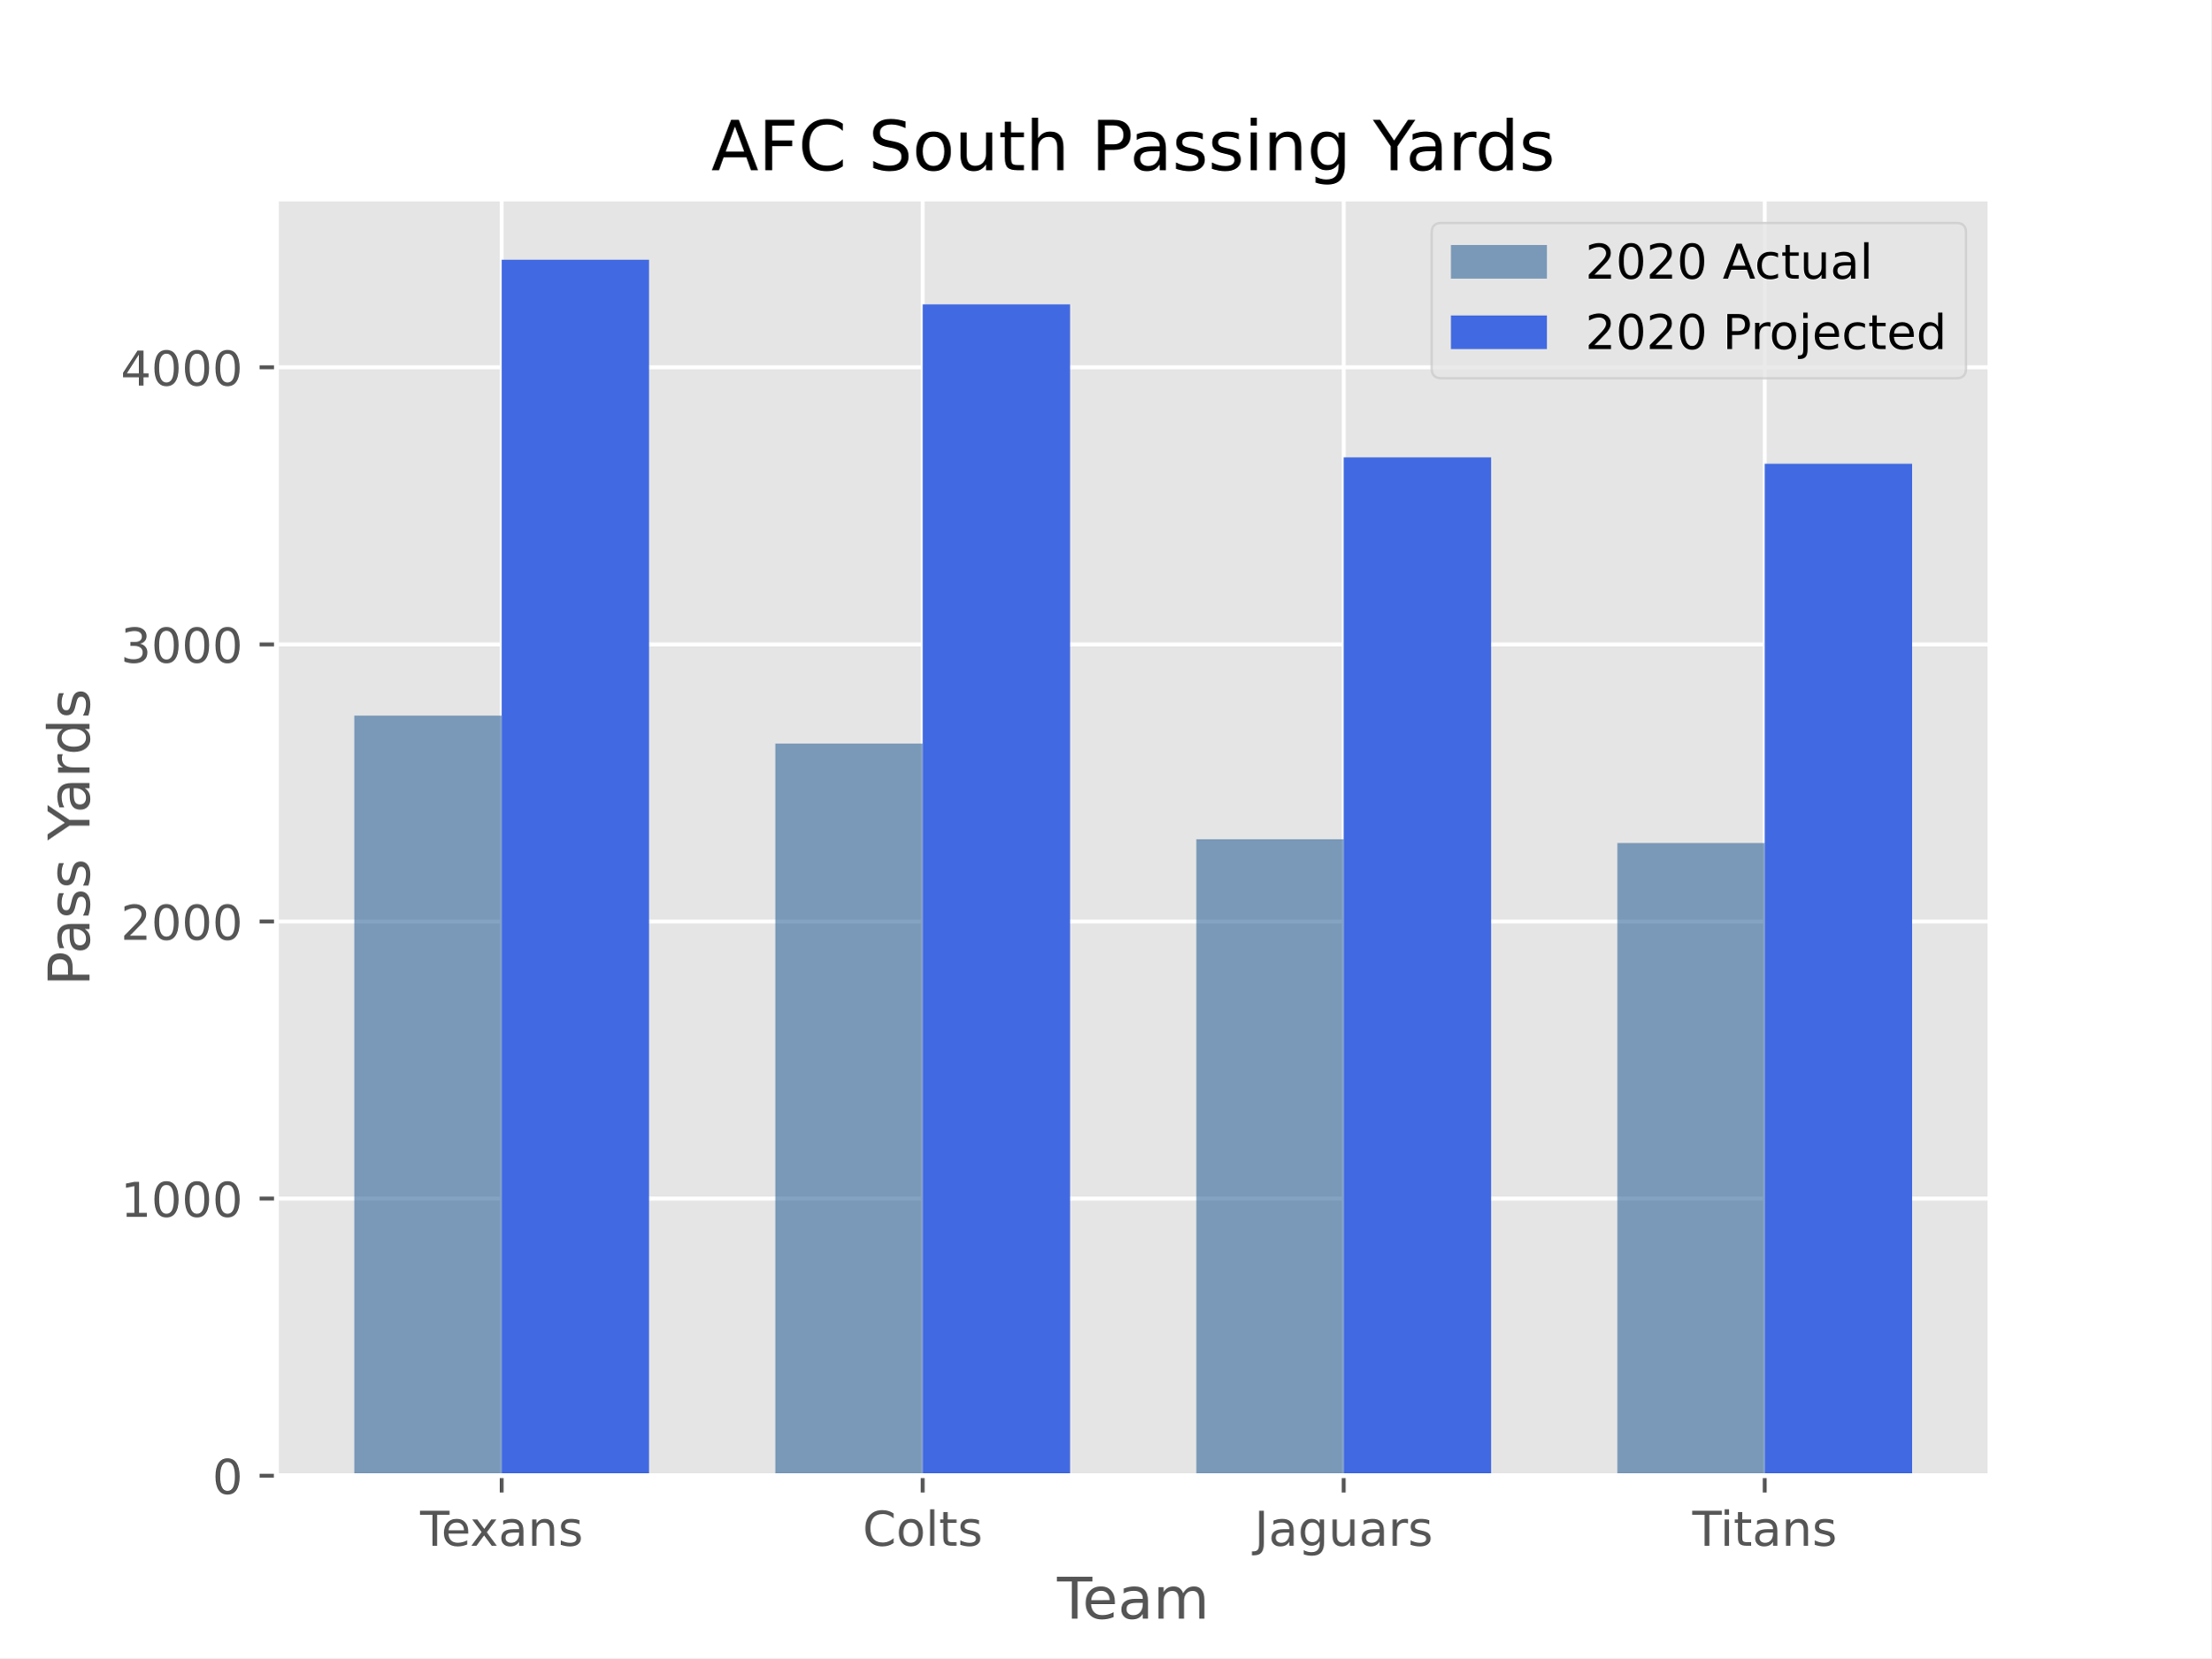
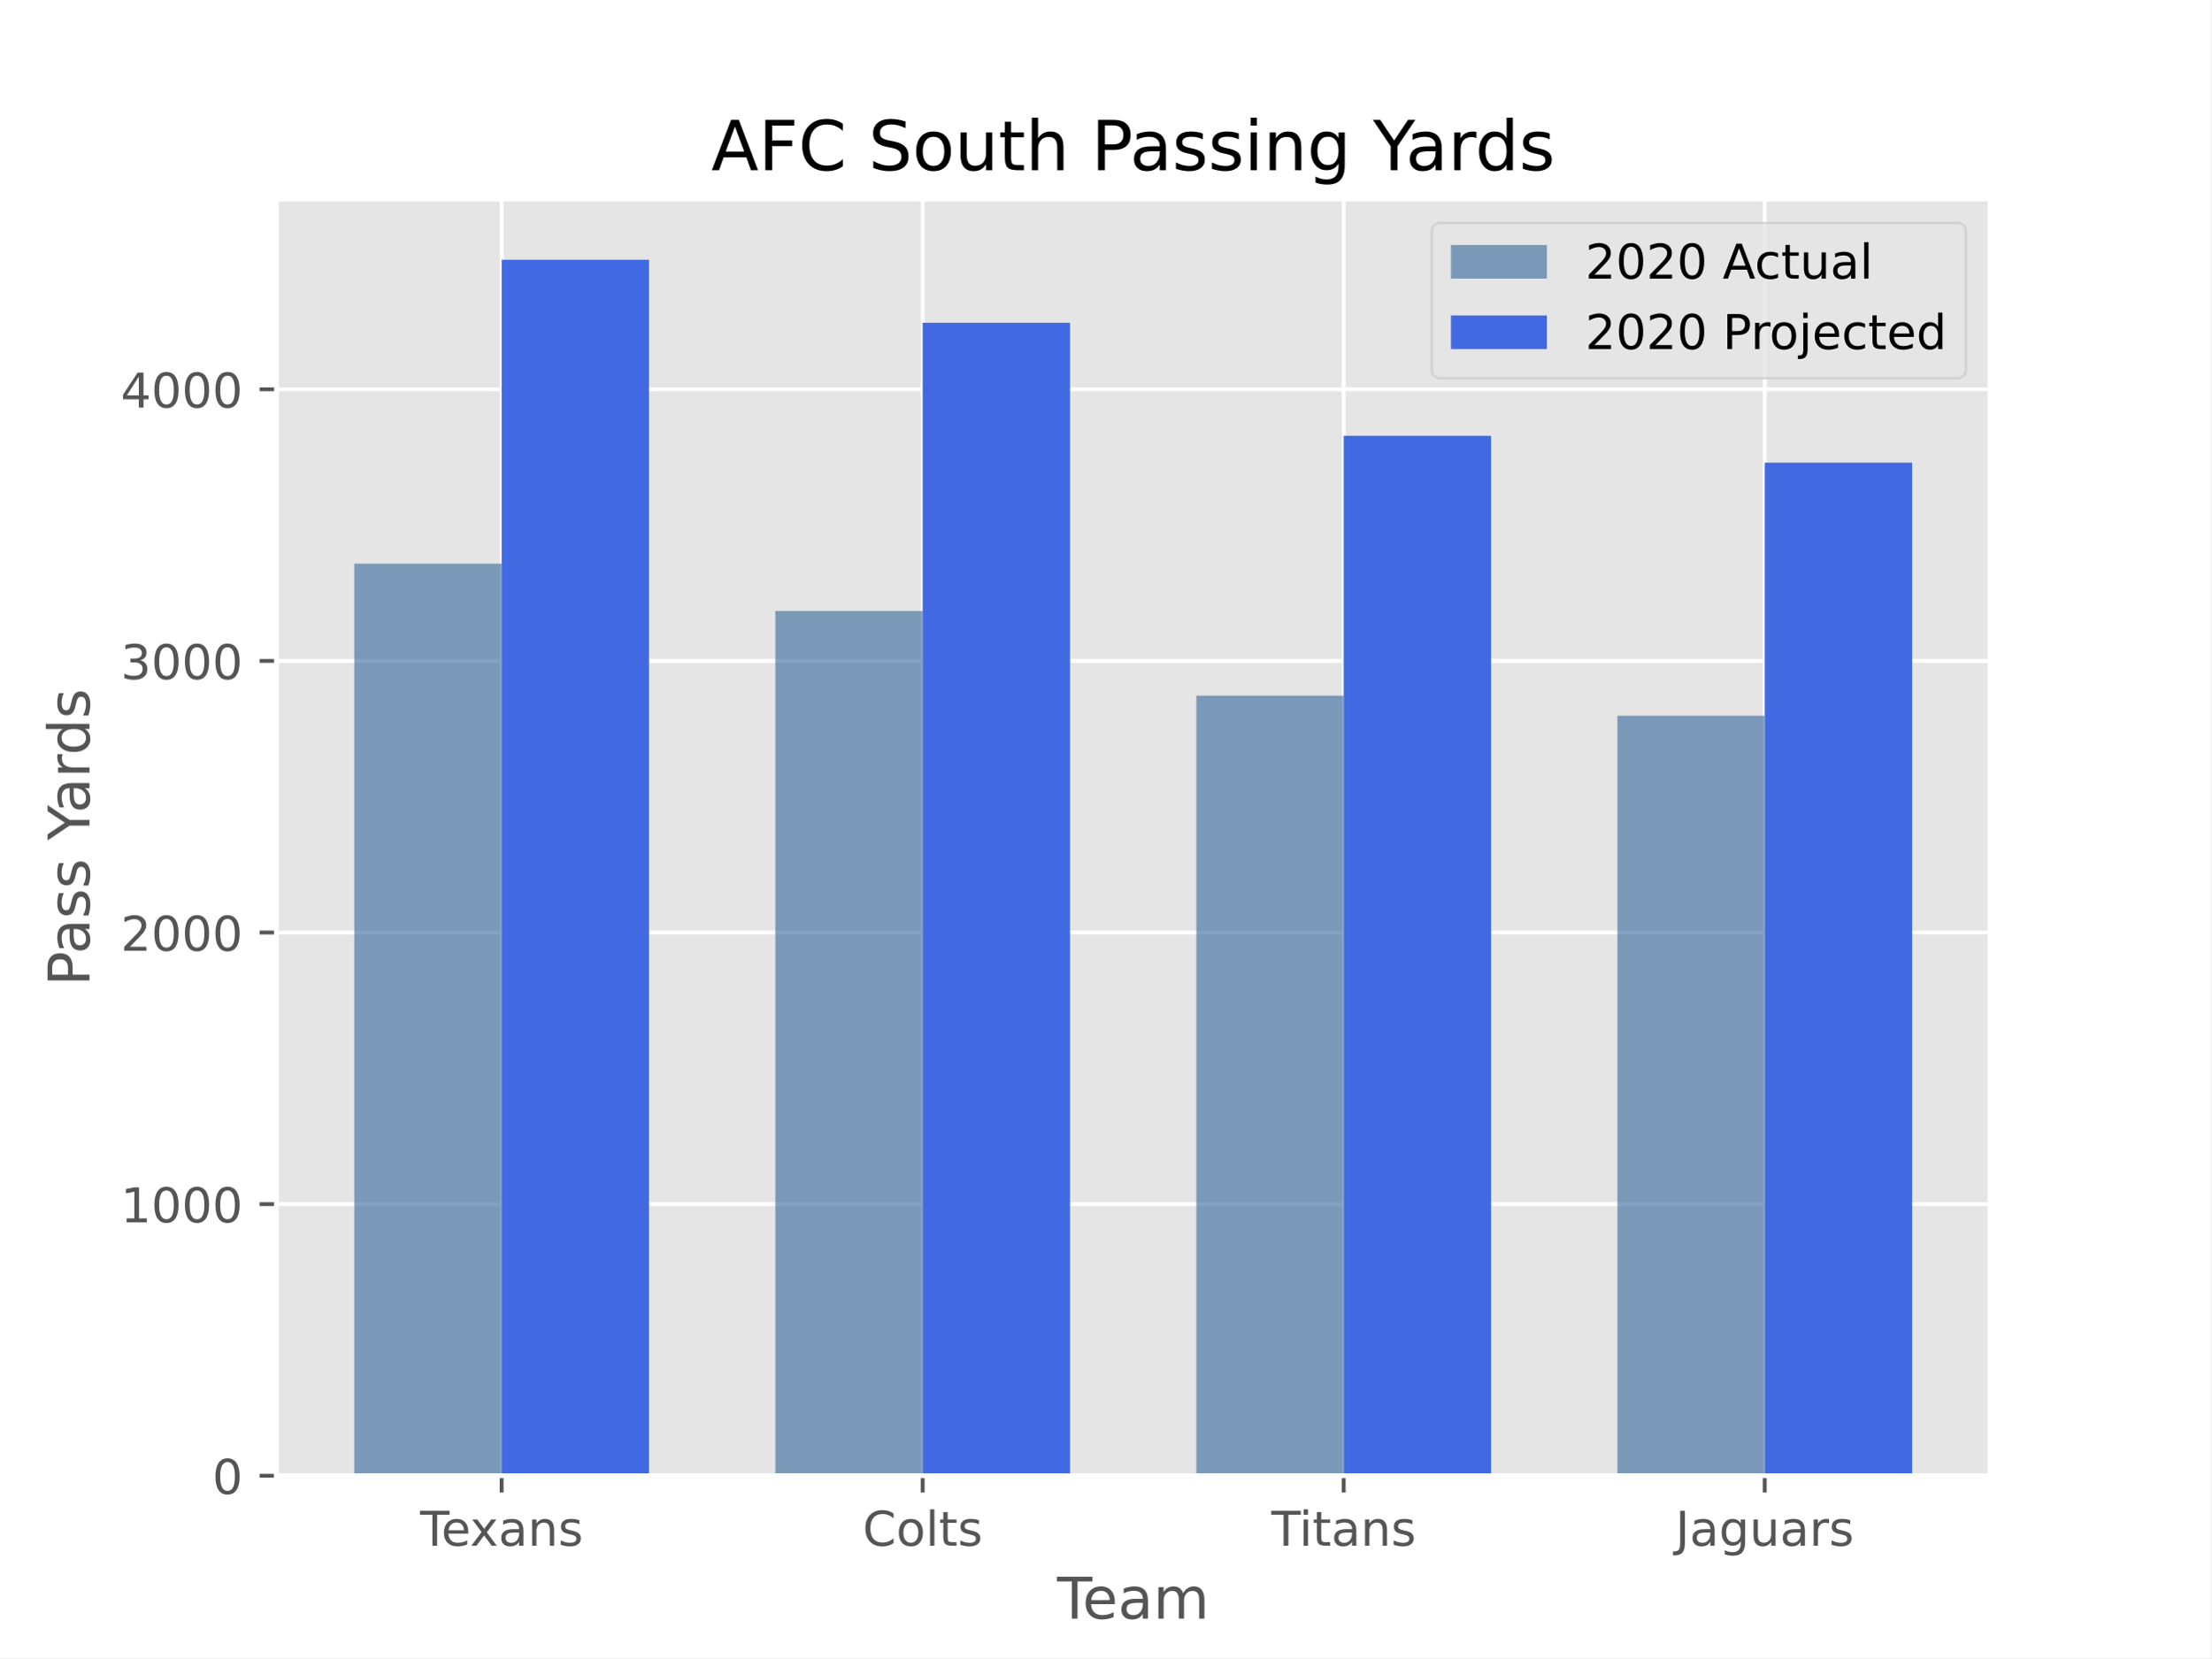
<svg xmlns="http://www.w3.org/2000/svg" xmlns:xlink="http://www.w3.org/1999/xlink" height="345.6pt" version="1.1" viewBox="0 0 460.8 345.6" width="460.8pt">
  <defs>
    <style type="text/css">*{stroke-linecap:butt;stroke-linejoin:round;}</style>
  </defs>
  <g id="figure_1">
    <g id="patch_1">
      <path d="M 0 345.6  L 460.8 345.6  L 460.8 0  L 0 0  z " style="fill:#ffffff;" />
    </g>
    <g id="axes_1">
      <g id="patch_2">
        <path d="M 57.6 307.584  L 414.72 307.584  L 414.72 41.472  L 57.6 41.472  z " style="fill:#e5e5e5;" />
      </g>
      <g id="matplotlib.axis_1">
        <g id="xtick_1">
          <g id="line2d_1">
-             <path clip-path="url(#p245d9f1036)" d="M 104.543 307.584  L 104.543 41.472  " style="fill:none;stroke:#ffffff;stroke-linecap:square;stroke-width:0.8;" />
+             <path clip-path="url(#p9303d5da12)" d="M 104.543 307.584  L 104.543 41.472  " style="fill:none;stroke:#ffffff;stroke-linecap:square;stroke-width:0.8;" />
          </g>
          <g id="line2d_2">
            <defs>
-               <path d="M 0 0  L 0 3.5  " id="me1c1c7ea78" style="stroke:#555555;stroke-width:0.8;" />
-             </defs>
-             <g>
-               <use style="fill:#555555;stroke:#555555;stroke-width:0.8;" x="104.543" xlink:href="#me1c1c7ea78" y="307.584" />
+               <path d="M 0 0  L 0 3.5  " id="m9433338e62" style="stroke:#555555;stroke-width:0.8;" />
+             </defs>
+             <g>
+               <use style="fill:#555555;stroke:#555555;stroke-width:0.8;" x="104.543" xlink:href="#m9433338e62" y="307.584" />
            </g>
          </g>
          <g id="text_1">
            <g style="fill:#555555;" transform="translate(87.55345 322.1824)scale(0.1 -0.1)">
              <defs>
                <path d="M -0.297 72.906  L 61.375 72.906  L 61.375 64.594  L 35.5 64.594  L 35.5 0  L 25.594 0  L 25.594 64.594  L -0.297 64.594  z " id="DejaVuSans-84" />
                <path d="M 56.203 29.594  L 56.203 25.203  L 14.891 25.203  Q 15.484 15.922 20.484 11.062  Q 25.484 6.203 34.422 6.203  Q 39.594 6.203 44.453 7.469  Q 49.312 8.734 54.109 11.281  L 54.109 2.781  Q 49.266 0.734 44.188 -0.344  Q 39.109 -1.422 33.891 -1.422  Q 20.797 -1.422 13.156 6.188  Q 5.516 13.812 5.516 26.812  Q 5.516 40.234 12.766 48.109  Q 20.016 56 32.328 56  Q 43.359 56 49.781 48.891  Q 56.203 41.797 56.203 29.594  z M 47.219 32.234  Q 47.125 39.594 43.094 43.984  Q 39.062 48.391 32.422 48.391  Q 24.906 48.391 20.391 44.141  Q 15.875 39.891 15.188 32.172  z " id="DejaVuSans-101" />
                <path d="M 54.891 54.688  L 35.109 28.078  L 55.906 0  L 45.312 0  L 29.391 21.484  L 13.484 0  L 2.875 0  L 24.125 28.609  L 4.688 54.688  L 15.281 54.688  L 29.781 35.203  L 44.281 54.688  z " id="DejaVuSans-120" />
                <path d="M 34.281 27.484  Q 23.391 27.484 19.188 25  Q 14.984 22.516 14.984 16.5  Q 14.984 11.719 18.141 8.906  Q 21.297 6.109 26.703 6.109  Q 34.188 6.109 38.703 11.406  Q 43.219 16.703 43.219 25.484  L 43.219 27.484  z M 52.203 31.203  L 52.203 0  L 43.219 0  L 43.219 8.297  Q 40.141 3.328 35.547 0.953  Q 30.953 -1.422 24.312 -1.422  Q 15.922 -1.422 10.953 3.297  Q 6 8.016 6 15.922  Q 6 25.141 12.172 29.828  Q 18.359 34.516 30.609 34.516  L 43.219 34.516  L 43.219 35.406  Q 43.219 41.609 39.141 45  Q 35.062 48.391 27.688 48.391  Q 23 48.391 18.547 47.266  Q 14.109 46.141 10.016 43.891  L 10.016 52.203  Q 14.938 54.109 19.578 55.047  Q 24.219 56 28.609 56  Q 40.484 56 46.344 49.844  Q 52.203 43.703 52.203 31.203  z " id="DejaVuSans-97" />
                <path d="M 54.891 33.016  L 54.891 0  L 45.906 0  L 45.906 32.719  Q 45.906 40.484 42.875 44.328  Q 39.844 48.188 33.797 48.188  Q 26.516 48.188 22.312 43.547  Q 18.109 38.922 18.109 30.906  L 18.109 0  L 9.078 0  L 9.078 54.688  L 18.109 54.688  L 18.109 46.188  Q 21.344 51.125 25.703 53.562  Q 30.078 56 35.797 56  Q 45.219 56 50.047 50.172  Q 54.891 44.344 54.891 33.016  z " id="DejaVuSans-110" />
                <path d="M 44.281 53.078  L 44.281 44.578  Q 40.484 46.531 36.375 47.5  Q 32.281 48.484 27.875 48.484  Q 21.188 48.484 17.844 46.438  Q 14.5 44.391 14.5 40.281  Q 14.5 37.156 16.891 35.375  Q 19.281 33.594 26.516 31.984  L 29.594 31.297  Q 39.156 29.25 43.188 25.516  Q 47.219 21.781 47.219 15.094  Q 47.219 7.469 41.188 3.016  Q 35.156 -1.422 24.609 -1.422  Q 20.219 -1.422 15.453 -0.562  Q 10.688 0.297 5.422 2  L 5.422 11.281  Q 10.406 8.688 15.234 7.391  Q 20.062 6.109 24.812 6.109  Q 31.156 6.109 34.562 8.281  Q 37.984 10.453 37.984 14.406  Q 37.984 18.062 35.516 20.016  Q 33.062 21.969 24.703 23.781  L 21.578 24.516  Q 13.234 26.266 9.516 29.906  Q 5.812 33.547 5.812 39.891  Q 5.812 47.609 11.281 51.797  Q 16.75 56 26.812 56  Q 31.781 56 36.172 55.266  Q 40.578 54.547 44.281 53.078  z " id="DejaVuSans-115" />
              </defs>
              <use xlink:href="#DejaVuSans-84" />
              <use x="44.084" xlink:href="#DejaVuSans-101" />
              <use x="103.857" xlink:href="#DejaVuSans-120" />
              <use x="163.037" xlink:href="#DejaVuSans-97" />
              <use x="224.316" xlink:href="#DejaVuSans-110" />
              <use x="287.695" xlink:href="#DejaVuSans-115" />
            </g>
          </g>
        </g>
        <g id="xtick_2">
          <g id="line2d_3">
-             <path clip-path="url(#p245d9f1036)" d="M 192.288 307.584  L 192.288 41.472  " style="fill:none;stroke:#ffffff;stroke-linecap:square;stroke-width:0.8;" />
+             <path clip-path="url(#p9303d5da12)" d="M 192.288 307.584  L 192.288 41.472  " style="fill:none;stroke:#ffffff;stroke-linecap:square;stroke-width:0.8;" />
          </g>
          <g id="line2d_4">
            <g>
-               <use style="fill:#555555;stroke:#555555;stroke-width:0.8;" x="192.288" xlink:href="#me1c1c7ea78" y="307.584" />
+               <use style="fill:#555555;stroke:#555555;stroke-width:0.8;" x="192.288" xlink:href="#m9433338e62" y="307.584" />
            </g>
          </g>
          <g id="text_2">
            <g style="fill:#555555;" transform="translate(179.7831 322.1824)scale(0.1 -0.1)">
              <defs>
                <path d="M 64.406 67.281  L 64.406 56.891  Q 59.422 61.531 53.781 63.812  Q 48.141 66.109 41.797 66.109  Q 29.297 66.109 22.656 58.469  Q 16.016 50.828 16.016 36.375  Q 16.016 21.969 22.656 14.328  Q 29.297 6.688 41.797 6.688  Q 48.141 6.688 53.781 8.984  Q 59.422 11.281 64.406 15.922  L 64.406 5.609  Q 59.234 2.094 53.438 0.328  Q 47.656 -1.422 41.219 -1.422  Q 24.656 -1.422 15.125 8.703  Q 5.609 18.844 5.609 36.375  Q 5.609 53.953 15.125 64.078  Q 24.656 74.219 41.219 74.219  Q 47.75 74.219 53.531 72.484  Q 59.328 70.75 64.406 67.281  z " id="DejaVuSans-67" />
                <path d="M 30.609 48.391  Q 23.391 48.391 19.188 42.75  Q 14.984 37.109 14.984 27.297  Q 14.984 17.484 19.156 11.844  Q 23.344 6.203 30.609 6.203  Q 37.797 6.203 41.984 11.859  Q 46.188 17.531 46.188 27.297  Q 46.188 37.016 41.984 42.703  Q 37.797 48.391 30.609 48.391  z M 30.609 56  Q 42.328 56 49.016 48.375  Q 55.719 40.766 55.719 27.297  Q 55.719 13.875 49.016 6.219  Q 42.328 -1.422 30.609 -1.422  Q 18.844 -1.422 12.172 6.219  Q 5.516 13.875 5.516 27.297  Q 5.516 40.766 12.172 48.375  Q 18.844 56 30.609 56  z " id="DejaVuSans-111" />
                <path d="M 9.422 75.984  L 18.406 75.984  L 18.406 0  L 9.422 0  z " id="DejaVuSans-108" />
                <path d="M 18.312 70.219  L 18.312 54.688  L 36.812 54.688  L 36.812 47.703  L 18.312 47.703  L 18.312 18.016  Q 18.312 11.328 20.141 9.422  Q 21.969 7.516 27.594 7.516  L 36.812 7.516  L 36.812 0  L 27.594 0  Q 17.188 0 13.234 3.875  Q 9.281 7.766 9.281 18.016  L 9.281 47.703  L 2.688 47.703  L 2.688 54.688  L 9.281 54.688  L 9.281 70.219  z " id="DejaVuSans-116" />
              </defs>
              <use xlink:href="#DejaVuSans-67" />
              <use x="69.824" xlink:href="#DejaVuSans-111" />
              <use x="131.006" xlink:href="#DejaVuSans-108" />
              <use x="158.789" xlink:href="#DejaVuSans-116" />
              <use x="197.998" xlink:href="#DejaVuSans-115" />
            </g>
          </g>
        </g>
        <g id="xtick_3">
          <g id="line2d_5">
-             <path clip-path="url(#p245d9f1036)" d="M 280.032 307.584  L 280.032 41.472  " style="fill:none;stroke:#ffffff;stroke-linecap:square;stroke-width:0.8;" />
+             <path clip-path="url(#p9303d5da12)" d="M 280.032 307.584  L 280.032 41.472  " style="fill:none;stroke:#ffffff;stroke-linecap:square;stroke-width:0.8;" />
          </g>
          <g id="line2d_6">
            <g>
-               <use style="fill:#555555;stroke:#555555;stroke-width:0.8;" x="280.032" xlink:href="#me1c1c7ea78" y="307.584" />
+               <use style="fill:#555555;stroke:#555555;stroke-width:0.8;" x="280.032" xlink:href="#m9433338e62" y="307.584" />
            </g>
          </g>
          <g id="text_3">
-             <g style="fill:#555555;" transform="translate(261.426 322.1824)scale(0.1 -0.1)">
+             <g style="fill:#555555;" transform="translate(264.9479 322.1824)scale(0.1 -0.1)">
+               <defs>
+                 <path d="M 9.422 54.688  L 18.406 54.688  L 18.406 0  L 9.422 0  z M 9.422 75.984  L 18.406 75.984  L 18.406 64.594  L 9.422 64.594  z " id="DejaVuSans-105" />
+               </defs>
+               <use xlink:href="#DejaVuSans-84" />
+               <use x="57.959" xlink:href="#DejaVuSans-105" />
+               <use x="85.742" xlink:href="#DejaVuSans-116" />
+               <use x="124.951" xlink:href="#DejaVuSans-97" />
+               <use x="186.23" xlink:href="#DejaVuSans-110" />
+               <use x="249.609" xlink:href="#DejaVuSans-115" />
+             </g>
+           </g>
+         </g>
+         <g id="xtick_4">
+           <g id="line2d_7">
+             <path clip-path="url(#p9303d5da12)" d="M 367.777 307.584  L 367.777 41.472  " style="fill:none;stroke:#ffffff;stroke-linecap:square;stroke-width:0.8;" />
+           </g>
+           <g id="line2d_8">
+             <g>
+               <use style="fill:#555555;stroke:#555555;stroke-width:0.8;" x="367.777" xlink:href="#m9433338e62" y="307.584" />
+             </g>
+           </g>
+           <g id="text_4">
+             <g style="fill:#555555;" transform="translate(349.1705 322.1824)scale(0.1 -0.1)">
              <defs>
                <path d="M 9.812 72.906  L 19.672 72.906  L 19.672 5.078  Q 19.672 -8.109 14.672 -14.062  Q 9.672 -20.016 -1.422 -20.016  L -5.172 -20.016  L -5.172 -11.719  L -2.094 -11.719  Q 4.438 -11.719 7.125 -8.047  Q 9.812 -4.391 9.812 5.078  z " id="DejaVuSans-74" />
                <path d="M 45.406 27.984  Q 45.406 37.75 41.375 43.109  Q 37.359 48.484 30.078 48.484  Q 22.859 48.484 18.828 43.109  Q 14.797 37.75 14.797 27.984  Q 14.797 18.266 18.828 12.891  Q 22.859 7.516 30.078 7.516  Q 37.359 7.516 41.375 12.891  Q 45.406 18.266 45.406 27.984  z M 54.391 6.781  Q 54.391 -7.172 48.188 -13.984  Q 42 -20.797 29.203 -20.797  Q 24.469 -20.797 20.266 -20.094  Q 16.062 -19.391 12.109 -17.922  L 12.109 -9.188  Q 16.062 -11.328 19.922 -12.344  Q 23.781 -13.375 27.781 -13.375  Q 36.625 -13.375 41.016 -8.766  Q 45.406 -4.156 45.406 5.172  L 45.406 9.625  Q 42.625 4.781 38.281 2.391  Q 33.938 0 27.875 0  Q 17.828 0 11.672 7.656  Q 5.516 15.328 5.516 27.984  Q 5.516 40.672 11.672 48.328  Q 17.828 56 27.875 56  Q 33.938 56 38.281 53.609  Q 42.625 51.219 45.406 46.391  L 45.406 54.688  L 54.391 54.688  z " id="DejaVuSans-103" />
                <path d="M 8.5 21.578  L 8.5 54.688  L 17.484 54.688  L 17.484 21.922  Q 17.484 14.156 20.5 10.266  Q 23.531 6.391 29.594 6.391  Q 36.859 6.391 41.078 11.031  Q 45.312 15.672 45.312 23.688  L 45.312 54.688  L 54.297 54.688  L 54.297 0  L 45.312 0  L 45.312 8.406  Q 42.047 3.422 37.719 1  Q 33.406 -1.422 27.688 -1.422  Q 18.266 -1.422 13.375 4.438  Q 8.5 10.297 8.5 21.578  z M 31.109 56  z " id="DejaVuSans-117" />
                <path d="M 41.109 46.297  Q 39.594 47.172 37.812 47.578  Q 36.031 48 33.891 48  Q 26.266 48 22.188 43.047  Q 18.109 38.094 18.109 28.812  L 18.109 0  L 9.078 0  L 9.078 54.688  L 18.109 54.688  L 18.109 46.188  Q 20.953 51.172 25.484 53.578  Q 30.031 56 36.531 56  Q 37.453 56 38.578 55.875  Q 39.703 55.766 41.062 55.516  z " id="DejaVuSans-114" />
              </defs>
              <use xlink:href="#DejaVuSans-74" />
              <use x="29.492" xlink:href="#DejaVuSans-97" />
              <use x="90.771" xlink:href="#DejaVuSans-103" />
              <use x="154.248" xlink:href="#DejaVuSans-117" />
              <use x="217.627" xlink:href="#DejaVuSans-97" />
              <use x="278.906" xlink:href="#DejaVuSans-114" />
              <use x="320.02" xlink:href="#DejaVuSans-115" />
            </g>
          </g>
        </g>
-         <g id="xtick_4">
-           <g id="line2d_7">
-             <path clip-path="url(#p245d9f1036)" d="M 367.777 307.584  L 367.777 41.472  " style="fill:none;stroke:#ffffff;stroke-linecap:square;stroke-width:0.8;" />
-           </g>
-           <g id="line2d_8">
-             <g>
-               <use style="fill:#555555;stroke:#555555;stroke-width:0.8;" x="367.777" xlink:href="#me1c1c7ea78" y="307.584" />
-             </g>
-           </g>
-           <g id="text_4">
-             <g style="fill:#555555;" transform="translate(352.6923 322.1824)scale(0.1 -0.1)">
-               <defs>
-                 <path d="M 9.422 54.688  L 18.406 54.688  L 18.406 0  L 9.422 0  z M 9.422 75.984  L 18.406 75.984  L 18.406 64.594  L 9.422 64.594  z " id="DejaVuSans-105" />
-               </defs>
-               <use xlink:href="#DejaVuSans-84" />
-               <use x="57.959" xlink:href="#DejaVuSans-105" />
-               <use x="85.742" xlink:href="#DejaVuSans-116" />
-               <use x="124.951" xlink:href="#DejaVuSans-97" />
-               <use x="186.23" xlink:href="#DejaVuSans-110" />
-               <use x="249.609" xlink:href="#DejaVuSans-115" />
-             </g>
-           </g>
-         </g>
        <g id="text_5">
          <g style="fill:#555555;" transform="translate(220.3022 337.3802)scale(0.12 -0.12)">
            <defs>
              <path d="M 52 44.188  Q 55.375 50.25 60.062 53.125  Q 64.75 56 71.094 56  Q 79.641 56 84.281 50.016  Q 88.922 44.047 88.922 33.016  L 88.922 0  L 79.891 0  L 79.891 32.719  Q 79.891 40.578 77.094 44.375  Q 74.312 48.188 68.609 48.188  Q 61.625 48.188 57.562 43.547  Q 53.516 38.922 53.516 30.906  L 53.516 0  L 44.484 0  L 44.484 32.719  Q 44.484 40.625 41.703 44.406  Q 38.922 48.188 33.109 48.188  Q 26.219 48.188 22.156 43.531  Q 18.109 38.875 18.109 30.906  L 18.109 0  L 9.078 0  L 9.078 54.688  L 18.109 54.688  L 18.109 46.188  Q 21.188 51.219 25.484 53.609  Q 29.781 56 35.688 56  Q 41.656 56 45.828 52.969  Q 50 49.953 52 44.188  z " id="DejaVuSans-109" />
            </defs>
            <use xlink:href="#DejaVuSans-84" />
            <use x="44.084" xlink:href="#DejaVuSans-101" />
            <use x="105.607" xlink:href="#DejaVuSans-97" />
            <use x="166.887" xlink:href="#DejaVuSans-109" />
          </g>
        </g>
      </g>
      <g id="matplotlib.axis_2">
        <g id="ytick_1">
          <g id="line2d_9">
-             <path clip-path="url(#p245d9f1036)" d="M 57.6 307.584  L 414.72 307.584  " style="fill:none;stroke:#ffffff;stroke-linecap:square;stroke-width:0.8;" />
+             <path clip-path="url(#p9303d5da12)" d="M 57.6 307.584  L 414.72 307.584  " style="fill:none;stroke:#ffffff;stroke-linecap:square;stroke-width:0.8;" />
          </g>
          <g id="line2d_10">
            <defs>
-               <path d="M 0 0  L -3.5 0  " id="m7538987463" style="stroke:#555555;stroke-width:0.8;" />
-             </defs>
-             <g>
-               <use style="fill:#555555;stroke:#555555;stroke-width:0.8;" x="57.6" xlink:href="#m7538987463" y="307.584" />
+               <path d="M 0 0  L -3.5 0  " id="mdfd6d01c92" style="stroke:#555555;stroke-width:0.8;" />
+             </defs>
+             <g>
+               <use style="fill:#555555;stroke:#555555;stroke-width:0.8;" x="57.6" xlink:href="#mdfd6d01c92" y="307.584" />
            </g>
          </g>
          <g id="text_6">
            <g style="fill:#555555;" transform="translate(44.2375 311.3832)scale(0.1 -0.1)">
              <defs>
                <path d="M 31.781 66.406  Q 24.172 66.406 20.328 58.906  Q 16.5 51.422 16.5 36.375  Q 16.5 21.391 20.328 13.891  Q 24.172 6.391 31.781 6.391  Q 39.453 6.391 43.281 13.891  Q 47.125 21.391 47.125 36.375  Q 47.125 51.422 43.281 58.906  Q 39.453 66.406 31.781 66.406  z M 31.781 74.219  Q 44.047 74.219 50.516 64.516  Q 56.984 54.828 56.984 36.375  Q 56.984 17.969 50.516 8.266  Q 44.047 -1.422 31.781 -1.422  Q 19.531 -1.422 13.062 8.266  Q 6.594 17.969 6.594 36.375  Q 6.594 54.828 13.062 64.516  Q 19.531 74.219 31.781 74.219  z " id="DejaVuSans-48" />
              </defs>
              <use xlink:href="#DejaVuSans-48" />
            </g>
          </g>
        </g>
        <g id="ytick_2">
          <g id="line2d_11">
-             <path clip-path="url(#p245d9f1036)" d="M 57.6 249.826  L 414.72 249.826  " style="fill:none;stroke:#ffffff;stroke-linecap:square;stroke-width:0.8;" />
+             <path clip-path="url(#p9303d5da12)" d="M 57.6 250.975  L 414.72 250.975  " style="fill:none;stroke:#ffffff;stroke-linecap:square;stroke-width:0.8;" />
          </g>
          <g id="line2d_12">
            <g>
-               <use style="fill:#555555;stroke:#555555;stroke-width:0.8;" x="57.6" xlink:href="#m7538987463" y="249.826" />
+               <use style="fill:#555555;stroke:#555555;stroke-width:0.8;" x="57.6" xlink:href="#mdfd6d01c92" y="250.975" />
            </g>
          </g>
          <g id="text_7">
-             <g style="fill:#555555;" transform="translate(25.15 253.6257)scale(0.1 -0.1)">
+             <g style="fill:#555555;" transform="translate(25.15 254.7739)scale(0.1 -0.1)">
              <defs>
                <path d="M 12.406 8.297  L 28.516 8.297  L 28.516 63.922  L 10.984 60.406  L 10.984 69.391  L 28.422 72.906  L 38.281 72.906  L 38.281 8.297  L 54.391 8.297  L 54.391 0  L 12.406 0  z " id="DejaVuSans-49" />
              </defs>
              <use xlink:href="#DejaVuSans-49" />
              <use x="63.623" xlink:href="#DejaVuSans-48" />
              <use x="127.246" xlink:href="#DejaVuSans-48" />
              <use x="190.869" xlink:href="#DejaVuSans-48" />
            </g>
          </g>
        </g>
        <g id="ytick_3">
          <g id="line2d_13">
-             <path clip-path="url(#p245d9f1036)" d="M 57.6 192.069  L 414.72 192.069  " style="fill:none;stroke:#ffffff;stroke-linecap:square;stroke-width:0.8;" />
+             <path clip-path="url(#p9303d5da12)" d="M 57.6 194.365  L 414.72 194.365  " style="fill:none;stroke:#ffffff;stroke-linecap:square;stroke-width:0.8;" />
          </g>
          <g id="line2d_14">
            <g>
-               <use style="fill:#555555;stroke:#555555;stroke-width:0.8;" x="57.6" xlink:href="#m7538987463" y="192.069" />
+               <use style="fill:#555555;stroke:#555555;stroke-width:0.8;" x="57.6" xlink:href="#mdfd6d01c92" y="194.365" />
            </g>
          </g>
          <g id="text_8">
-             <g style="fill:#555555;" transform="translate(25.15 195.8682)scale(0.1 -0.1)">
+             <g style="fill:#555555;" transform="translate(25.15 198.1645)scale(0.1 -0.1)">
              <defs>
                <path d="M 19.188 8.297  L 53.609 8.297  L 53.609 0  L 7.328 0  L 7.328 8.297  Q 12.938 14.109 22.625 23.891  Q 32.328 33.688 34.812 36.531  Q 39.547 41.844 41.422 45.531  Q 43.312 49.219 43.312 52.781  Q 43.312 58.594 39.234 62.25  Q 35.156 65.922 28.609 65.922  Q 23.969 65.922 18.812 64.312  Q 13.672 62.703 7.812 59.422  L 7.812 69.391  Q 13.766 71.781 18.938 73  Q 24.125 74.219 28.422 74.219  Q 39.75 74.219 46.484 68.547  Q 53.219 62.891 53.219 53.422  Q 53.219 48.922 51.531 44.891  Q 49.859 40.875 45.406 35.406  Q 44.188 33.984 37.641 27.219  Q 31.109 20.453 19.188 8.297  z " id="DejaVuSans-50" />
              </defs>
              <use xlink:href="#DejaVuSans-50" />
              <use x="63.623" xlink:href="#DejaVuSans-48" />
              <use x="127.246" xlink:href="#DejaVuSans-48" />
              <use x="190.869" xlink:href="#DejaVuSans-48" />
            </g>
          </g>
        </g>
        <g id="ytick_4">
          <g id="line2d_15">
-             <path clip-path="url(#p245d9f1036)" d="M 57.6 134.311  L 414.72 134.311  " style="fill:none;stroke:#ffffff;stroke-linecap:square;stroke-width:0.8;" />
+             <path clip-path="url(#p9303d5da12)" d="M 57.6 137.756  L 414.72 137.756  " style="fill:none;stroke:#ffffff;stroke-linecap:square;stroke-width:0.8;" />
          </g>
          <g id="line2d_16">
            <g>
-               <use style="fill:#555555;stroke:#555555;stroke-width:0.8;" x="57.6" xlink:href="#m7538987463" y="134.311" />
+               <use style="fill:#555555;stroke:#555555;stroke-width:0.8;" x="57.6" xlink:href="#mdfd6d01c92" y="137.756" />
            </g>
          </g>
          <g id="text_9">
-             <g style="fill:#555555;" transform="translate(25.15 138.1107)scale(0.1 -0.1)">
+             <g style="fill:#555555;" transform="translate(25.15 141.5552)scale(0.1 -0.1)">
              <defs>
                <path d="M 40.578 39.312  Q 47.656 37.797 51.625 33  Q 55.609 28.219 55.609 21.188  Q 55.609 10.406 48.188 4.484  Q 40.766 -1.422 27.094 -1.422  Q 22.516 -1.422 17.656 -0.516  Q 12.797 0.391 7.625 2.203  L 7.625 11.719  Q 11.719 9.328 16.594 8.109  Q 21.484 6.891 26.812 6.891  Q 36.078 6.891 40.938 10.547  Q 45.797 14.203 45.797 21.188  Q 45.797 27.641 41.281 31.266  Q 36.766 34.906 28.719 34.906  L 20.219 34.906  L 20.219 43.016  L 29.109 43.016  Q 36.375 43.016 40.234 45.922  Q 44.094 48.828 44.094 54.297  Q 44.094 59.906 40.109 62.906  Q 36.141 65.922 28.719 65.922  Q 24.656 65.922 20.016 65.031  Q 15.375 64.156 9.812 62.312  L 9.812 71.094  Q 15.438 72.656 20.344 73.438  Q 25.25 74.219 29.594 74.219  Q 40.828 74.219 47.359 69.109  Q 53.906 64.016 53.906 55.328  Q 53.906 49.266 50.438 45.094  Q 46.969 40.922 40.578 39.312  z " id="DejaVuSans-51" />
              </defs>
              <use xlink:href="#DejaVuSans-51" />
              <use x="63.623" xlink:href="#DejaVuSans-48" />
              <use x="127.246" xlink:href="#DejaVuSans-48" />
              <use x="190.869" xlink:href="#DejaVuSans-48" />
            </g>
          </g>
        </g>
        <g id="ytick_5">
          <g id="line2d_17">
-             <path clip-path="url(#p245d9f1036)" d="M 57.6 76.554  L 414.72 76.554  " style="fill:none;stroke:#ffffff;stroke-linecap:square;stroke-width:0.8;" />
+             <path clip-path="url(#p9303d5da12)" d="M 57.6 81.147  L 414.72 81.147  " style="fill:none;stroke:#ffffff;stroke-linecap:square;stroke-width:0.8;" />
          </g>
          <g id="line2d_18">
            <g>
-               <use style="fill:#555555;stroke:#555555;stroke-width:0.8;" x="57.6" xlink:href="#m7538987463" y="76.554" />
+               <use style="fill:#555555;stroke:#555555;stroke-width:0.8;" x="57.6" xlink:href="#mdfd6d01c92" y="81.147" />
            </g>
          </g>
          <g id="text_10">
-             <g style="fill:#555555;" transform="translate(25.15 80.35314)scale(0.1 -0.1)">
+             <g style="fill:#555555;" transform="translate(25.15 84.94587)scale(0.1 -0.1)">
              <defs>
                <path d="M 37.797 64.312  L 12.891 25.391  L 37.797 25.391  z M 35.203 72.906  L 47.609 72.906  L 47.609 25.391  L 58.016 25.391  L 58.016 17.188  L 47.609 17.188  L 47.609 0  L 37.797 0  L 37.797 17.188  L 4.891 17.188  L 4.891 26.703  z " id="DejaVuSans-52" />
              </defs>
              <use xlink:href="#DejaVuSans-52" />
              <use x="63.623" xlink:href="#DejaVuSans-48" />
              <use x="127.246" xlink:href="#DejaVuSans-48" />
              <use x="190.869" xlink:href="#DejaVuSans-48" />
            </g>
          </g>
        </g>
        <g id="text_11">
          <g style="fill:#555555;" transform="translate(18.65438 205.5236)rotate(-90)scale(0.12 -0.12)">
            <defs>
              <path d="M 19.672 64.797  L 19.672 37.406  L 32.078 37.406  Q 38.969 37.406 42.719 40.969  Q 46.484 44.531 46.484 51.125  Q 46.484 57.672 42.719 61.234  Q 38.969 64.797 32.078 64.797  z M 9.812 72.906  L 32.078 72.906  Q 44.344 72.906 50.609 67.359  Q 56.891 61.812 56.891 51.125  Q 56.891 40.328 50.609 34.812  Q 44.344 29.297 32.078 29.297  L 19.672 29.297  L 19.672 0  L 9.812 0  z " id="DejaVuSans-80" />
              <path id="DejaVuSans-32" />
              <path d="M -0.203 72.906  L 10.406 72.906  L 30.609 42.922  L 50.688 72.906  L 61.281 72.906  L 35.5 34.719  L 35.5 0  L 25.594 0  L 25.594 34.719  z " id="DejaVuSans-89" />
              <path d="M 45.406 46.391  L 45.406 75.984  L 54.391 75.984  L 54.391 0  L 45.406 0  L 45.406 8.203  Q 42.578 3.328 38.25 0.953  Q 33.938 -1.422 27.875 -1.422  Q 17.969 -1.422 11.734 6.484  Q 5.516 14.406 5.516 27.297  Q 5.516 40.188 11.734 48.094  Q 17.969 56 27.875 56  Q 33.938 56 38.25 53.625  Q 42.578 51.266 45.406 46.391  z M 14.797 27.297  Q 14.797 17.391 18.875 11.75  Q 22.953 6.109 30.078 6.109  Q 37.203 6.109 41.297 11.75  Q 45.406 17.391 45.406 27.297  Q 45.406 37.203 41.297 42.844  Q 37.203 48.484 30.078 48.484  Q 22.953 48.484 18.875 42.844  Q 14.797 37.203 14.797 27.297  z " id="DejaVuSans-100" />
            </defs>
            <use xlink:href="#DejaVuSans-80" />
            <use x="55.803" xlink:href="#DejaVuSans-97" />
            <use x="117.082" xlink:href="#DejaVuSans-115" />
            <use x="169.182" xlink:href="#DejaVuSans-115" />
            <use x="221.281" xlink:href="#DejaVuSans-32" />
            <use x="253.068" xlink:href="#DejaVuSans-89" />
            <use x="300.402" xlink:href="#DejaVuSans-97" />
            <use x="361.682" xlink:href="#DejaVuSans-114" />
            <use x="401.045" xlink:href="#DejaVuSans-100" />
            <use x="464.521" xlink:href="#DejaVuSans-115" />
          </g>
        </g>
      </g>
      <g id="patch_3">
-         <path clip-path="url(#p245d9f1036)" d="M 73.833 307.584  L 104.543 307.584  L 104.543 149.155  L 73.833 149.155  z " style="fill:#336699;fill-opacity:0.6;" />
+         <path clip-path="url(#p9303d5da12)" d="M 73.833 307.584  L 104.543 307.584  L 104.543 117.49  L 73.833 117.49  z " style="fill:#336699;fill-opacity:0.6;" />
      </g>
      <g id="patch_4">
-         <path clip-path="url(#p245d9f1036)" d="M 161.577 307.584  L 192.288 307.584  L 192.288 154.989  L 161.577 154.989  z " style="fill:#336699;fill-opacity:0.6;" />
+         <path clip-path="url(#p9303d5da12)" d="M 161.577 307.584  L 192.288 307.584  L 192.288 127.34  L 161.577 127.34  z " style="fill:#336699;fill-opacity:0.6;" />
      </g>
      <g id="patch_5">
-         <path clip-path="url(#p245d9f1036)" d="M 249.322 307.584  L 280.032 307.584  L 280.032 174.915  L 249.322 174.915  z " style="fill:#336699;fill-opacity:0.6;" />
+         <path clip-path="url(#p9303d5da12)" d="M 249.322 307.584  L 280.032 307.584  L 280.032 145.002  L 249.322 145.002  z " style="fill:#336699;fill-opacity:0.6;" />
      </g>
      <g id="patch_6">
-         <path clip-path="url(#p245d9f1036)" d="M 337.066 307.584  L 367.777 307.584  L 367.777 175.724  L 337.066 175.724  z " style="fill:#336699;fill-opacity:0.6;" />
+         <path clip-path="url(#p9303d5da12)" d="M 337.066 307.584  L 367.777 307.584  L 367.777 149.191  L 337.066 149.191  z " style="fill:#336699;fill-opacity:0.6;" />
      </g>
      <g id="patch_7">
-         <path clip-path="url(#p245d9f1036)" d="M 104.543 307.584  L 135.254 307.584  L 135.254 54.144  L 104.543 54.144  z " style="fill:#4169e1;" />
+         <path clip-path="url(#p9303d5da12)" d="M 104.543 307.584  L 135.254 307.584  L 135.254 54.144  L 104.543 54.144  z " style="fill:#4169e1;" />
      </g>
      <g id="patch_8">
-         <path clip-path="url(#p245d9f1036)" d="M 192.288 307.584  L 222.998 307.584  L 222.998 63.443  L 192.288 63.443  z " style="fill:#4169e1;" />
+         <path clip-path="url(#p9303d5da12)" d="M 192.288 307.584  L 222.998 307.584  L 222.998 67.277  L 192.288 67.277  z " style="fill:#4169e1;" />
      </g>
      <g id="patch_9">
-         <path clip-path="url(#p245d9f1036)" d="M 280.032 307.584  L 310.743 307.584  L 310.743 95.325  L 280.032 95.325  z " style="fill:#4169e1;" />
+         <path clip-path="url(#p9303d5da12)" d="M 280.032 307.584  L 310.743 307.584  L 310.743 90.827  L 280.032 90.827  z " style="fill:#4169e1;" />
      </g>
      <g id="patch_10">
-         <path clip-path="url(#p245d9f1036)" d="M 367.777 307.584  L 398.487 307.584  L 398.487 96.654  L 367.777 96.654  z " style="fill:#4169e1;" />
+         <path clip-path="url(#p9303d5da12)" d="M 367.777 307.584  L 398.487 307.584  L 398.487 96.431  L 367.777 96.431  z " style="fill:#4169e1;" />
      </g>
      <g id="patch_11">
        <path d="M 57.6 307.584  L 57.6 41.472  " style="fill:none;stroke:#ffffff;stroke-linecap:square;stroke-linejoin:miter;" />
      </g>
      <g id="patch_12">
        <path d="M 414.72 307.584  L 414.72 41.472  " style="fill:none;stroke:#ffffff;stroke-linecap:square;stroke-linejoin:miter;" />
      </g>
      <g id="patch_13">
        <path d="M 57.6 307.584  L 414.72 307.584  " style="fill:none;stroke:#ffffff;stroke-linecap:square;stroke-linejoin:miter;" />
      </g>
      <g id="patch_14">
        <path d="M 57.6 41.472  L 414.72 41.472  " style="fill:none;stroke:#ffffff;stroke-linecap:square;stroke-linejoin:miter;" />
      </g>
      <g id="text_12">
        <g transform="translate(148.2356 35.472)scale(0.144 -0.144)">
          <defs>
            <path d="M 34.188 63.188  L 20.797 26.906  L 47.609 26.906  z M 28.609 72.906  L 39.797 72.906  L 67.578 0  L 57.328 0  L 50.688 18.703  L 17.828 18.703  L 11.188 0  L 0.781 0  z " id="DejaVuSans-65" />
            <path d="M 9.812 72.906  L 51.703 72.906  L 51.703 64.594  L 19.672 64.594  L 19.672 43.109  L 48.578 43.109  L 48.578 34.812  L 19.672 34.812  L 19.672 0  L 9.812 0  z " id="DejaVuSans-70" />
            <path d="M 53.516 70.516  L 53.516 60.891  Q 47.906 63.578 42.922 64.891  Q 37.938 66.219 33.297 66.219  Q 25.25 66.219 20.875 63.094  Q 16.5 59.969 16.5 54.203  Q 16.5 49.359 19.406 46.891  Q 22.312 44.438 30.422 42.922  L 36.375 41.703  Q 47.406 39.594 52.656 34.297  Q 57.906 29 57.906 20.125  Q 57.906 9.516 50.797 4.047  Q 43.703 -1.422 29.984 -1.422  Q 24.812 -1.422 18.969 -0.25  Q 13.141 0.922 6.891 3.219  L 6.891 13.375  Q 12.891 10.016 18.656 8.297  Q 24.422 6.594 29.984 6.594  Q 38.422 6.594 43.016 9.906  Q 47.609 13.234 47.609 19.391  Q 47.609 24.75 44.312 27.781  Q 41.016 30.812 33.5 32.328  L 27.484 33.5  Q 16.453 35.688 11.516 40.375  Q 6.594 45.062 6.594 53.422  Q 6.594 63.094 13.406 68.656  Q 20.219 74.219 32.172 74.219  Q 37.312 74.219 42.625 73.281  Q 47.953 72.359 53.516 70.516  z " id="DejaVuSans-83" />
            <path d="M 54.891 33.016  L 54.891 0  L 45.906 0  L 45.906 32.719  Q 45.906 40.484 42.875 44.328  Q 39.844 48.188 33.797 48.188  Q 26.516 48.188 22.312 43.547  Q 18.109 38.922 18.109 30.906  L 18.109 0  L 9.078 0  L 9.078 75.984  L 18.109 75.984  L 18.109 46.188  Q 21.344 51.125 25.703 53.562  Q 30.078 56 35.797 56  Q 45.219 56 50.047 50.172  Q 54.891 44.344 54.891 33.016  z " id="DejaVuSans-104" />
          </defs>
          <use xlink:href="#DejaVuSans-65" />
          <use x="68.408" xlink:href="#DejaVuSans-70" />
          <use x="125.928" xlink:href="#DejaVuSans-67" />
          <use x="195.752" xlink:href="#DejaVuSans-32" />
          <use x="227.539" xlink:href="#DejaVuSans-83" />
          <use x="291.016" xlink:href="#DejaVuSans-111" />
          <use x="352.197" xlink:href="#DejaVuSans-117" />
          <use x="415.576" xlink:href="#DejaVuSans-116" />
          <use x="454.785" xlink:href="#DejaVuSans-104" />
          <use x="518.164" xlink:href="#DejaVuSans-32" />
          <use x="549.951" xlink:href="#DejaVuSans-80" />
          <use x="605.754" xlink:href="#DejaVuSans-97" />
          <use x="667.033" xlink:href="#DejaVuSans-115" />
          <use x="719.133" xlink:href="#DejaVuSans-115" />
          <use x="771.232" xlink:href="#DejaVuSans-105" />
          <use x="799.016" xlink:href="#DejaVuSans-110" />
          <use x="862.395" xlink:href="#DejaVuSans-103" />
          <use x="925.871" xlink:href="#DejaVuSans-32" />
          <use x="957.658" xlink:href="#DejaVuSans-89" />
          <use x="1004.992" xlink:href="#DejaVuSans-97" />
          <use x="1066.271" xlink:href="#DejaVuSans-114" />
          <use x="1105.635" xlink:href="#DejaVuSans-100" />
          <use x="1169.111" xlink:href="#DejaVuSans-115" />
        </g>
      </g>
      <g id="legend_1">
        <g id="patch_15">
          <path d="M 300.381 78.828  L 407.72 78.828  Q 409.72 78.828 409.72 76.828  L 409.72 48.472  Q 409.72 46.472 407.72 46.472  L 300.381 46.472  Q 298.381 46.472 298.381 48.472  L 298.381 76.828  Q 298.381 78.828 300.381 78.828  z " style="fill:#e5e5e5;opacity:0.8;stroke:#cccccc;stroke-linejoin:miter;stroke-width:0.5;" />
        </g>
        <g id="patch_16">
          <path d="M 302.381 58.07  L 322.381 58.07  L 322.381 51.07  L 302.381 51.07  z " style="fill:#336699;fill-opacity:0.6;" />
        </g>
        <g id="text_13">
          <g transform="translate(330.3809 58.07044)scale(0.1 -0.1)">
            <defs>
              <path d="M 48.781 52.594  L 48.781 44.188  Q 44.969 46.297 41.141 47.344  Q 37.312 48.391 33.406 48.391  Q 24.656 48.391 19.812 42.844  Q 14.984 37.312 14.984 27.297  Q 14.984 17.281 19.812 11.734  Q 24.656 6.203 33.406 6.203  Q 37.312 6.203 41.141 7.25  Q 44.969 8.297 48.781 10.406  L 48.781 2.094  Q 45.016 0.344 40.984 -0.531  Q 36.969 -1.422 32.422 -1.422  Q 20.062 -1.422 12.781 6.344  Q 5.516 14.109 5.516 27.297  Q 5.516 40.672 12.859 48.328  Q 20.219 56 33.016 56  Q 37.156 56 41.109 55.141  Q 45.062 54.297 48.781 52.594  z " id="DejaVuSans-99" />
            </defs>
            <use xlink:href="#DejaVuSans-50" />
            <use x="63.623" xlink:href="#DejaVuSans-48" />
            <use x="127.246" xlink:href="#DejaVuSans-50" />
            <use x="190.869" xlink:href="#DejaVuSans-48" />
            <use x="254.492" xlink:href="#DejaVuSans-32" />
            <use x="286.279" xlink:href="#DejaVuSans-65" />
            <use x="352.938" xlink:href="#DejaVuSans-99" />
            <use x="407.918" xlink:href="#DejaVuSans-116" />
            <use x="447.127" xlink:href="#DejaVuSans-117" />
            <use x="510.506" xlink:href="#DejaVuSans-97" />
            <use x="571.785" xlink:href="#DejaVuSans-108" />
          </g>
        </g>
        <g id="patch_17">
          <path d="M 302.381 72.749  L 322.381 72.749  L 322.381 65.749  L 302.381 65.749  z " style="fill:#4169e1;" />
        </g>
        <g id="text_14">
          <g transform="translate(330.3809 72.74856)scale(0.1 -0.1)">
            <defs>
              <path d="M 9.422 54.688  L 18.406 54.688  L 18.406 -0.984  Q 18.406 -11.422 14.422 -16.109  Q 10.453 -20.797 1.609 -20.797  L -1.812 -20.797  L -1.812 -13.188  L 0.594 -13.188  Q 5.719 -13.188 7.562 -10.812  Q 9.422 -8.453 9.422 -0.984  z M 9.422 75.984  L 18.406 75.984  L 18.406 64.594  L 9.422 64.594  z " id="DejaVuSans-106" />
            </defs>
            <use xlink:href="#DejaVuSans-50" />
            <use x="63.623" xlink:href="#DejaVuSans-48" />
            <use x="127.246" xlink:href="#DejaVuSans-50" />
            <use x="190.869" xlink:href="#DejaVuSans-48" />
            <use x="254.492" xlink:href="#DejaVuSans-32" />
            <use x="286.279" xlink:href="#DejaVuSans-80" />
            <use x="344.832" xlink:href="#DejaVuSans-114" />
            <use x="383.695" xlink:href="#DejaVuSans-111" />
            <use x="444.877" xlink:href="#DejaVuSans-106" />
            <use x="472.66" xlink:href="#DejaVuSans-101" />
            <use x="534.184" xlink:href="#DejaVuSans-99" />
            <use x="589.164" xlink:href="#DejaVuSans-116" />
            <use x="628.373" xlink:href="#DejaVuSans-101" />
            <use x="689.896" xlink:href="#DejaVuSans-100" />
          </g>
        </g>
      </g>
    </g>
  </g>
  <defs>
-     <clipPath id="p245d9f1036">
+     <clipPath id="p9303d5da12">
      <rect height="266.112" width="357.12" x="57.6" y="41.472" />
    </clipPath>
  </defs>
</svg>
